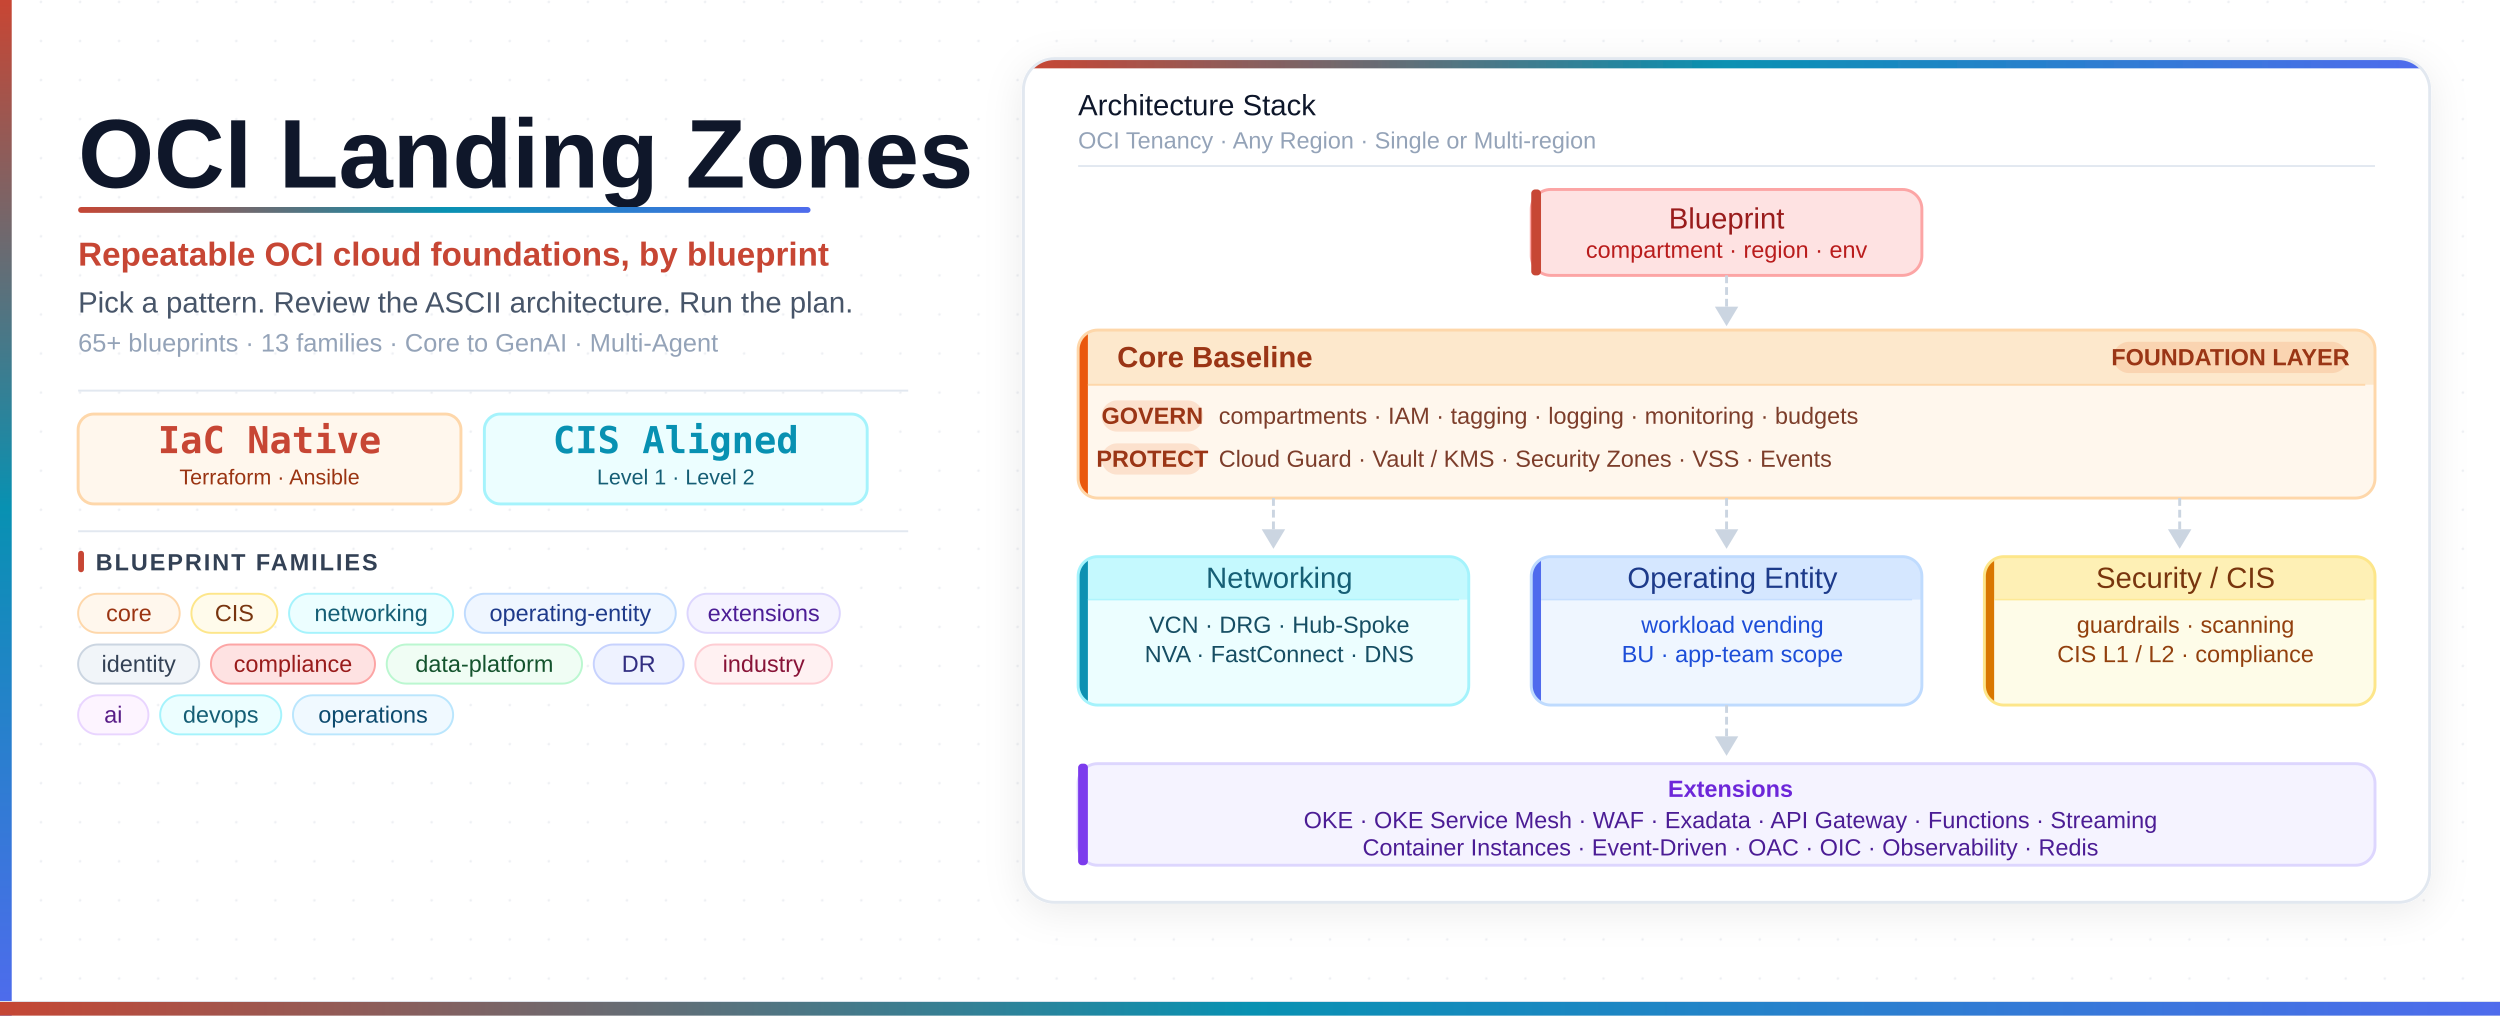
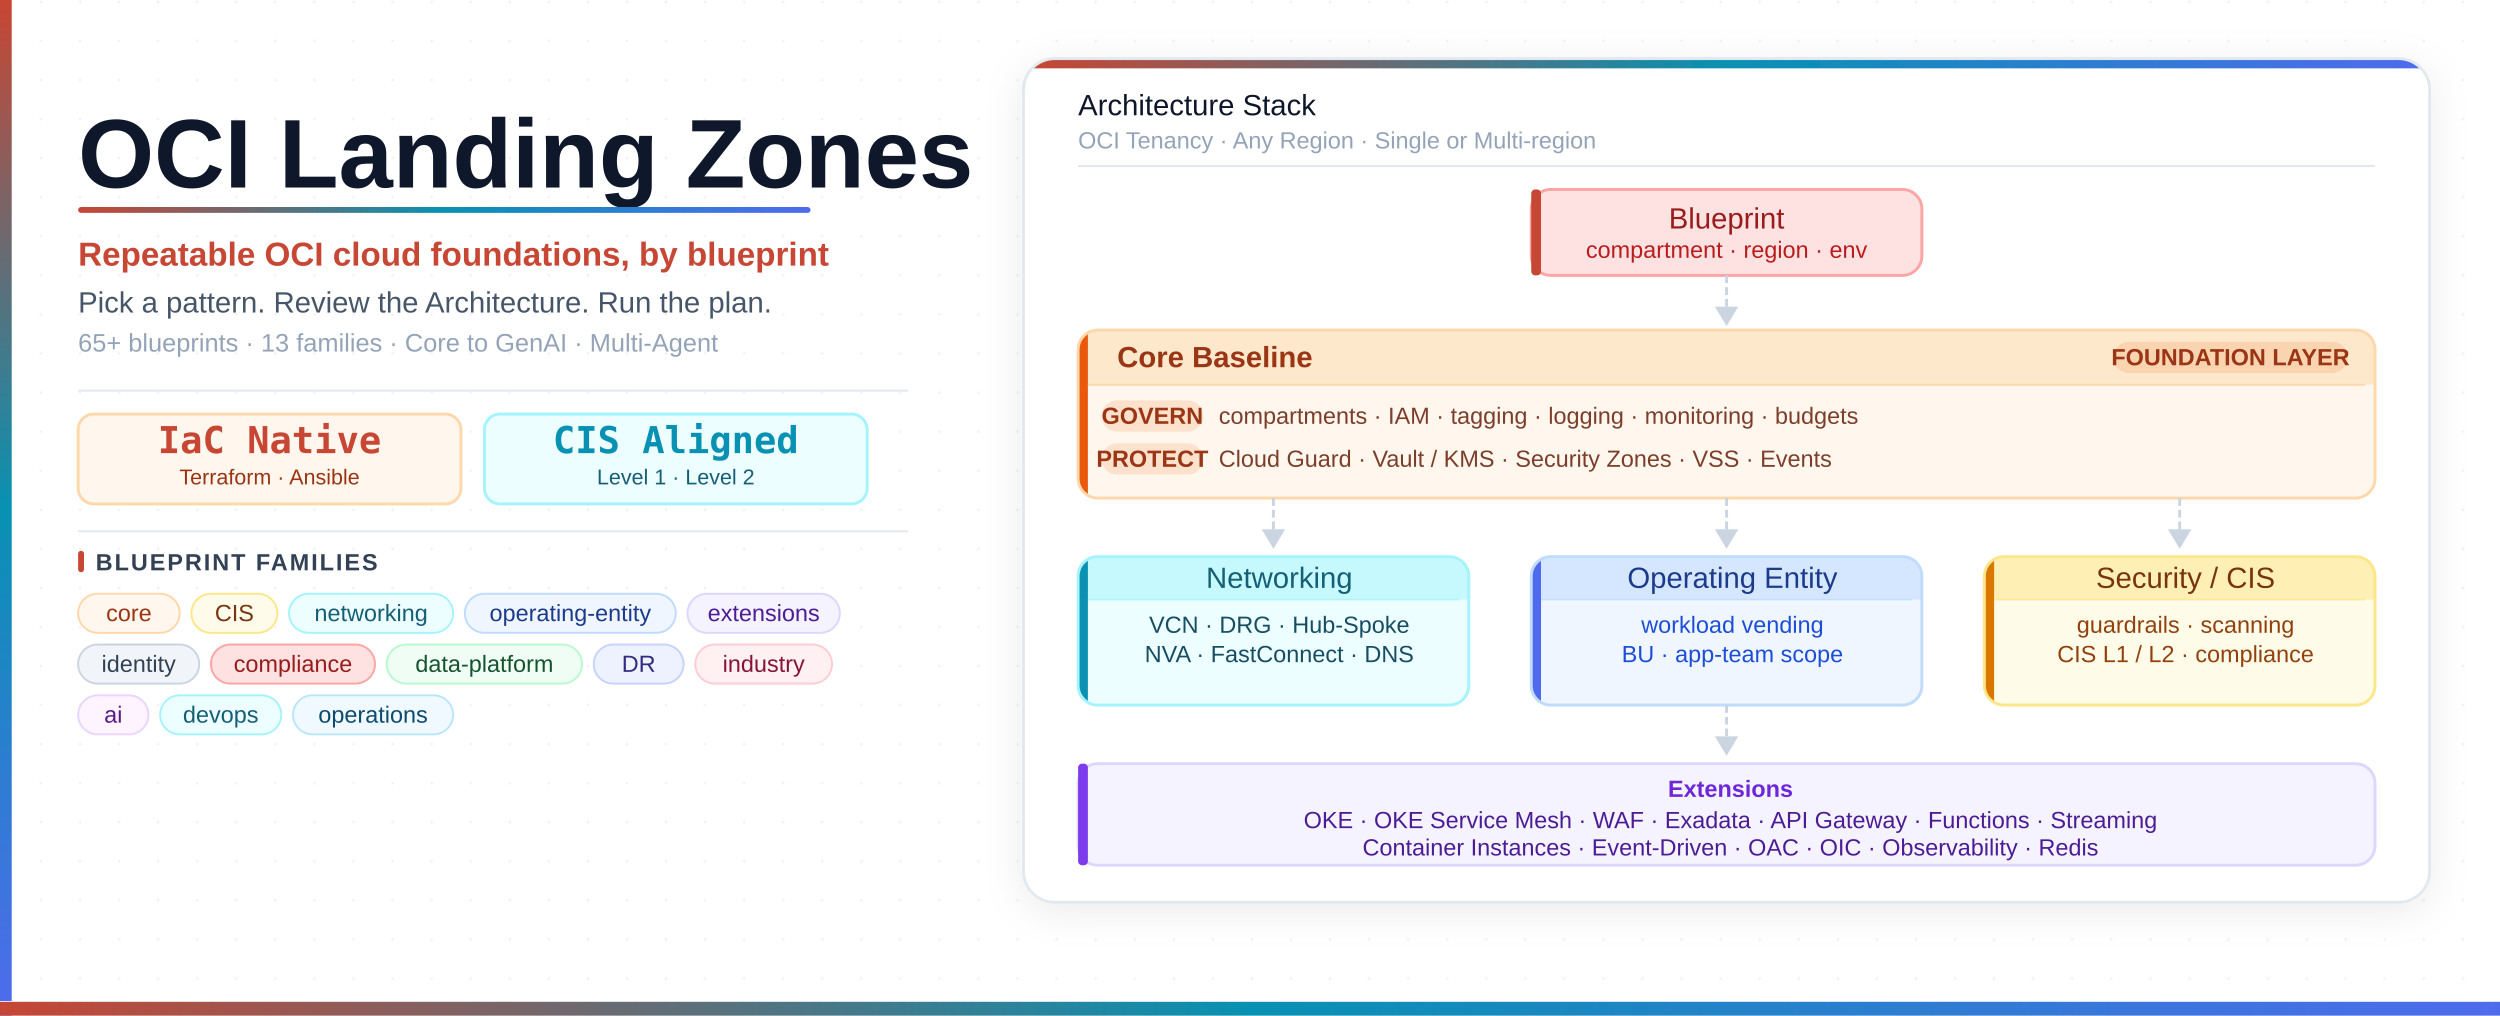
<svg xmlns="http://www.w3.org/2000/svg" width="1280" height="520" viewBox="0 0 1280 520" role="img" aria-labelledby="t d">
  <defs>
    <linearGradient id="vg" x1="0" y1="0" x2="0" y2="1">
      <stop offset="0%" stop-color="#c74634" />
      <stop offset="50%" stop-color="#0891b2" />
      <stop offset="100%" stop-color="#4f6bed" />
    </linearGradient>
    <linearGradient id="hg" x1="0" y1="0" x2="1" y2="0">
      <stop offset="0%" stop-color="#c74634" />
      <stop offset="50%" stop-color="#0891b2" />
      <stop offset="100%" stop-color="#4f6bed" />
    </linearGradient>
    <pattern id="dots" width="20" height="20" patternUnits="userSpaceOnUse">
      <circle cx="1" cy="1" r="0.7" fill="#94a3b8" opacity="0.14" />
    </pattern>
    <filter id="sh" x="-5%" y="-5%" width="115%" height="125%">
      <feDropShadow dx="0" dy="4" stdDeviation="10" flood-color="#0f172a" flood-opacity="0.08" />
    </filter>
    <clipPath id="cc">
      <rect width="720" height="432" rx="16" />
    </clipPath>
    <clipPath id="cb">
      <rect width="664" height="86" rx="10" />
    </clipPath>
    <clipPath id="pc">
      <rect width="200" height="76" rx="10" />
    </clipPath>
  </defs>
  <rect width="1280" height="520" fill="#ffffff" />
  <rect width="1280" height="520" fill="url(#dots)" />
  <rect x="0" y="0" width="6" height="520" fill="url(#vg)" />
  <g transform="translate(40,40)">
    <text y="56" font-family="Arial, Helvetica, sans-serif" font-size="50" font-weight="800" fill="#0f172a">OCI Landing Zones</text>
    <rect y="66" width="375" height="3" rx="1.5" fill="url(#hg)" />
    <text y="96" font-family="Arial, Helvetica, sans-serif" font-size="17" font-weight="600" fill="#c74634">Repeatable OCI cloud foundations, by blueprint</text>
-     <text y="120" font-family="Arial, Helvetica, sans-serif" font-size="15" font-weight="500" fill="#475569">Pick a pattern. Review the ASCII architecture. Run the plan.</text>
+     <text y="120" font-family="Arial, Helvetica, sans-serif" font-size="15" font-weight="500" fill="#475569">Pick a pattern. Review the Architecture. Run the plan.</text>
    <text y="140" font-family="Arial, Helvetica, sans-serif" font-size="13" fill="#94a3b8">65+ blueprints · 13 families · Core to GenAI · Multi-Agent</text>
    <line x1="0" y1="160" x2="425" y2="160" stroke="#e2e8f0" stroke-width="1" />
    <rect y="172" width="196" height="46" rx="8" fill="#fff7ed" stroke="#fed7aa" stroke-width="1.5" />
    <text x="98" y="192" font-family="Menlo, Consolas, monospace" font-size="19" font-weight="800" fill="#c74634" text-anchor="middle">IaC Native</text>
    <text x="98" y="208" font-family="Arial, Helvetica, sans-serif" font-size="11" fill="#9a3412" text-anchor="middle">Terraform · Ansible</text>
    <rect x="208" y="172" width="196" height="46" rx="8" fill="#ecfeff" stroke="#a5f3fc" stroke-width="1.5" />
    <text x="306" y="192" font-family="Menlo, Consolas, monospace" font-size="19" font-weight="800" fill="#0891b2" text-anchor="middle">CIS Aligned</text>
    <text x="306" y="208" font-family="Arial, Helvetica, sans-serif" font-size="11" fill="#155e75" text-anchor="middle">Level 1 · Level 2</text>
    <line x1="0" y1="232" x2="425" y2="232" stroke="#e2e8f0" stroke-width="1" />
    <rect y="242" width="3" height="11" rx="1.5" fill="#c74634" />
    <text x="9" y="252" font-family="Arial, Helvetica, sans-serif" font-size="12" fill="#334155" font-weight="700" letter-spacing="1">BLUEPRINT FAMILIES</text>
    <rect y="264" width="52" height="20" rx="10" fill="#fff7ed" stroke="#fed7aa" stroke-width="1" />
    <text x="26" y="278" font-family="Arial, Helvetica, sans-serif" font-size="12" fill="#9a3412" text-anchor="middle">core</text>
    <rect x="58" y="264" width="44" height="20" rx="10" fill="#fffbeb" stroke="#fde68a" stroke-width="1" />
    <text x="80" y="278" font-family="Arial, Helvetica, sans-serif" font-size="12" fill="#78350f" text-anchor="middle">CIS</text>
    <rect x="108" y="264" width="84" height="20" rx="10" fill="#ecfeff" stroke="#a5f3fc" stroke-width="1" />
    <text x="150" y="278" font-family="Arial, Helvetica, sans-serif" font-size="12" fill="#155e75" text-anchor="middle">networking</text>
    <rect x="198" y="264" width="108" height="20" rx="10" fill="#eff6ff" stroke="#bfdbfe" stroke-width="1" />
    <text x="252" y="278" font-family="Arial, Helvetica, sans-serif" font-size="12" fill="#1e3a8a" text-anchor="middle">operating-entity</text>
    <rect x="312" y="264" width="78" height="20" rx="10" fill="#f5f3ff" stroke="#ddd6fe" stroke-width="1" />
    <text x="351" y="278" font-family="Arial, Helvetica, sans-serif" font-size="12" fill="#4c1d95" text-anchor="middle">extensions</text>
    <rect y="290" width="62" height="20" rx="10" fill="#f1f5f9" stroke="#cbd5e1" stroke-width="1" />
    <text x="31" y="304" font-family="Arial, Helvetica, sans-serif" font-size="12" fill="#334155" text-anchor="middle">identity</text>
    <rect x="68" y="290" width="84" height="20" rx="10" fill="#fee2e2" stroke="#fca5a5" stroke-width="1" />
    <text x="110" y="304" font-family="Arial, Helvetica, sans-serif" font-size="12" fill="#991b1b" text-anchor="middle">compliance</text>
    <rect x="158" y="290" width="100" height="20" rx="10" fill="#f0fdf4" stroke="#bbf7d0" stroke-width="1" />
    <text x="208" y="304" font-family="Arial, Helvetica, sans-serif" font-size="12" fill="#14532d" text-anchor="middle">data-platform</text>
    <rect x="264" y="290" width="46" height="20" rx="10" fill="#eef2ff" stroke="#c7d2fe" stroke-width="1" />
    <text x="287" y="304" font-family="Arial, Helvetica, sans-serif" font-size="12" fill="#312e81" text-anchor="middle">DR</text>
    <rect x="316" y="290" width="70" height="20" rx="10" fill="#fff1f2" stroke="#fecdd3" stroke-width="1" />
    <text x="351" y="304" font-family="Arial, Helvetica, sans-serif" font-size="12" fill="#881337" text-anchor="middle">industry</text>
    <rect y="316" width="36" height="20" rx="10" fill="#fdf4ff" stroke="#e9d5ff" stroke-width="1" />
    <text x="18" y="330" font-family="Arial, Helvetica, sans-serif" font-size="12" fill="#581c87" text-anchor="middle">ai</text>
    <rect x="42" y="316" width="62" height="20" rx="10" fill="#ecfeff" stroke="#a5f3fc" stroke-width="1" />
    <text x="73" y="330" font-family="Arial, Helvetica, sans-serif" font-size="12" fill="#155e75" text-anchor="middle">devops</text>
    <rect x="110" y="316" width="82" height="20" rx="10" fill="#f0f9ff" stroke="#bae6fd" stroke-width="1" />
    <text x="151" y="330" font-family="Arial, Helvetica, sans-serif" font-size="12" fill="#0c4a6e" text-anchor="middle">operations</text>
  </g>
  <g transform="translate(524,30)" filter="url(#sh)">
    <g clip-path="url(#cc)">
      <rect width="720" height="432" fill="#ffffff" />
      <rect width="720" height="5" fill="url(#hg)" />
    </g>
    <rect width="720" height="432" rx="16" fill="none" stroke="#e2e8f0" stroke-width="1.5" />
    <text x="28" y="29" font-family="Arial, Helvetica, sans-serif" font-size="15" fill="#0f172a">Architecture Stack</text>
    <text x="28" y="46" font-family="Arial, Helvetica, sans-serif" font-size="12" fill="#94a3b8">OCI Tenancy · Any Region · Single or Multi-region</text>
    <line x1="28" y1="55" x2="692" y2="55" stroke="#e2e8f0" stroke-width="1" />
    <g transform="translate(260,67)">
      <rect width="200" height="44" rx="10" fill="#fee2e2" stroke="#fca5a5" stroke-width="1.5" />
      <rect width="5" height="44" rx="2" fill="#c74634" />
      <text x="100" y="20" font-family="Arial, Helvetica, sans-serif" font-size="15" fill="#991b1b" text-anchor="middle">Blueprint</text>
      <text x="100" y="35" font-family="Arial, Helvetica, sans-serif" font-size="12" fill="#b91c1c" text-anchor="middle">compartment · region · env</text>
    </g>
    <line x1="360" y1="111" x2="360" y2="129" stroke="#cbd5e1" stroke-width="1.5" stroke-dasharray="4,2" />
    <polygon points="354,127 360,137 366,127" fill="#cbd5e1" />
    <g transform="translate(28,139)">
      <g clip-path="url(#cb)">
        <rect width="664" height="86" fill="#fff7ed" />
        <rect width="664" height="28" fill="#fde8cc" />
        <rect width="5" height="86" fill="#ea580c" />
      </g>
      <rect width="664" height="86" rx="10" fill="none" stroke="#fed7aa" stroke-width="1.5" />
      <line x1="5" y1="28" x2="659" y2="28" stroke="#fed7aa" stroke-width="1" />
      <text x="20" y="19" font-family="Arial, Helvetica, sans-serif" font-size="15" fill="#9a3412" font-weight="700">Core Baseline</text>
      <rect x="530" y="6" width="120" height="16" rx="8" fill="#ea580c" fill-opacity="0.14" />
      <text x="590" y="18" font-family="Arial, Helvetica, sans-serif" font-size="12" fill="#9a3412" text-anchor="middle" font-weight="700">FOUNDATION LAYER</text>
      <rect x="12" y="36" width="52" height="16" rx="8" fill="#ea580c" fill-opacity="0.14" />
      <text x="38" y="48" font-family="Arial, Helvetica, sans-serif" font-size="12" fill="#9a3412" text-anchor="middle" font-weight="700">GOVERN</text>
      <text x="72" y="48" font-family="Arial, Helvetica, sans-serif" font-size="12" fill="#7c3d2a">compartments · IAM · tagging · logging · monitoring · budgets</text>
      <rect x="12" y="58" width="52" height="16" rx="8" fill="#ea580c" fill-opacity="0.14" />
      <text x="38" y="70" font-family="Arial, Helvetica, sans-serif" font-size="12" fill="#9a3412" text-anchor="middle" font-weight="700">PROTECT</text>
      <text x="72" y="70" font-family="Arial, Helvetica, sans-serif" font-size="12" fill="#7c3d2a">Cloud Guard · Vault / KMS · Security Zones · VSS · Events</text>
    </g>
    <line x1="128" y1="225" x2="128" y2="243" stroke="#cbd5e1" stroke-width="1.5" stroke-dasharray="4,2" />
    <polygon points="122,241 128,251 134,241" fill="#cbd5e1" />
    <line x1="360" y1="225" x2="360" y2="243" stroke="#cbd5e1" stroke-width="1.5" stroke-dasharray="4,2" />
    <polygon points="354,241 360,251 366,241" fill="#cbd5e1" />
    <line x1="592" y1="225" x2="592" y2="243" stroke="#cbd5e1" stroke-width="1.5" stroke-dasharray="4,2" />
    <polygon points="586,241 592,251 598,241" fill="#cbd5e1" />
    <g transform="translate(28,255)">
      <g clip-path="url(#pc)">
        <rect width="200" height="76" fill="#ecfeff" />
        <rect width="200" height="22" fill="#a5f3fc" fill-opacity="0.55" />
        <rect width="5" height="76" fill="#0891b2" />
      </g>
      <rect width="200" height="76" rx="10" fill="none" stroke="#a5f3fc" stroke-width="1.5" />
      <line x1="5" y1="22" x2="195" y2="22" stroke="#a5f3fc" stroke-width="0.8" opacity="0.8" />
      <text x="103" y="16" font-family="Arial, Helvetica, sans-serif" font-size="15" fill="#155e75" text-anchor="middle">Networking</text>
      <text x="103" y="39" font-family="Arial, Helvetica, sans-serif" font-size="12" fill="#164e63" text-anchor="middle">VCN · DRG · Hub-Spoke</text>
      <text x="103" y="54" font-family="Arial, Helvetica, sans-serif" font-size="12" fill="#164e63" text-anchor="middle">NVA · FastConnect · DNS</text>
    </g>
    <g transform="translate(260,255)">
      <g clip-path="url(#pc)">
        <rect width="200" height="76" fill="#eff6ff" />
        <rect width="200" height="22" fill="#bfdbfe" fill-opacity="0.55" />
        <rect width="5" height="76" fill="#4f6bed" />
      </g>
      <rect width="200" height="76" rx="10" fill="none" stroke="#bfdbfe" stroke-width="1.5" />
      <line x1="5" y1="22" x2="195" y2="22" stroke="#bfdbfe" stroke-width="0.8" opacity="0.8" />
      <text x="103" y="16" font-family="Arial, Helvetica, sans-serif" font-size="15" fill="#1e3a8a" text-anchor="middle">Operating Entity</text>
      <text x="103" y="39" font-family="Arial, Helvetica, sans-serif" font-size="12" fill="#1d4ed8" text-anchor="middle">workload vending</text>
      <text x="103" y="54" font-family="Arial, Helvetica, sans-serif" font-size="12" fill="#1d4ed8" text-anchor="middle">BU · app-team scope</text>
    </g>
    <g transform="translate(492,255)">
      <g clip-path="url(#pc)">
        <rect width="200" height="76" fill="#fefce8" />
        <rect width="200" height="22" fill="#fde68a" fill-opacity="0.55" />
        <rect width="5" height="76" fill="#d97706" />
      </g>
      <rect width="200" height="76" rx="10" fill="none" stroke="#fde68a" stroke-width="1.5" />
      <line x1="5" y1="22" x2="195" y2="22" stroke="#fde68a" stroke-width="0.8" opacity="0.8" />
      <text x="103" y="16" font-family="Arial, Helvetica, sans-serif" font-size="15" fill="#78350f" text-anchor="middle">Security / CIS</text>
      <text x="103" y="39" font-family="Arial, Helvetica, sans-serif" font-size="12" fill="#92400e" text-anchor="middle">guardrails · scanning</text>
      <text x="103" y="54" font-family="Arial, Helvetica, sans-serif" font-size="12" fill="#92400e" text-anchor="middle">CIS L1 / L2 · compliance</text>
    </g>
    <line x1="360" y1="331" x2="360" y2="349" stroke="#cbd5e1" stroke-width="1.5" stroke-dasharray="4,2" />
    <polygon points="354,347 360,357 366,347" fill="#cbd5e1" />
    <g transform="translate(28,361)">
      <rect width="664" height="52" rx="10" fill="#f5f3ff" stroke="#ddd6fe" stroke-width="1.5" />
      <rect width="5" height="52" rx="2" fill="#7c3aed" />
      <text x="334" y="17" font-family="Arial, Helvetica, sans-serif" font-size="12" fill="#6d28d9" text-anchor="middle" font-weight="700">Extensions</text>
      <text x="334" y="33" font-family="Arial, Helvetica, sans-serif" font-size="12" fill="#4c1d95" text-anchor="middle">OKE · OKE Service Mesh · WAF · Exadata · API Gateway · Functions · Streaming</text>
      <text x="334" y="47" font-family="Arial, Helvetica, sans-serif" font-size="12" fill="#4c1d95" text-anchor="middle">Container Instances · Event-Driven · OAC · OIC · Observability · Redis</text>
    </g>
  </g>
  <line x1="0" y1="513" x2="1280" y2="513" stroke="#e2e8f0" stroke-width="1" />
  <rect y="513" width="1280" height="7" fill="url(#hg)" />
</svg>
